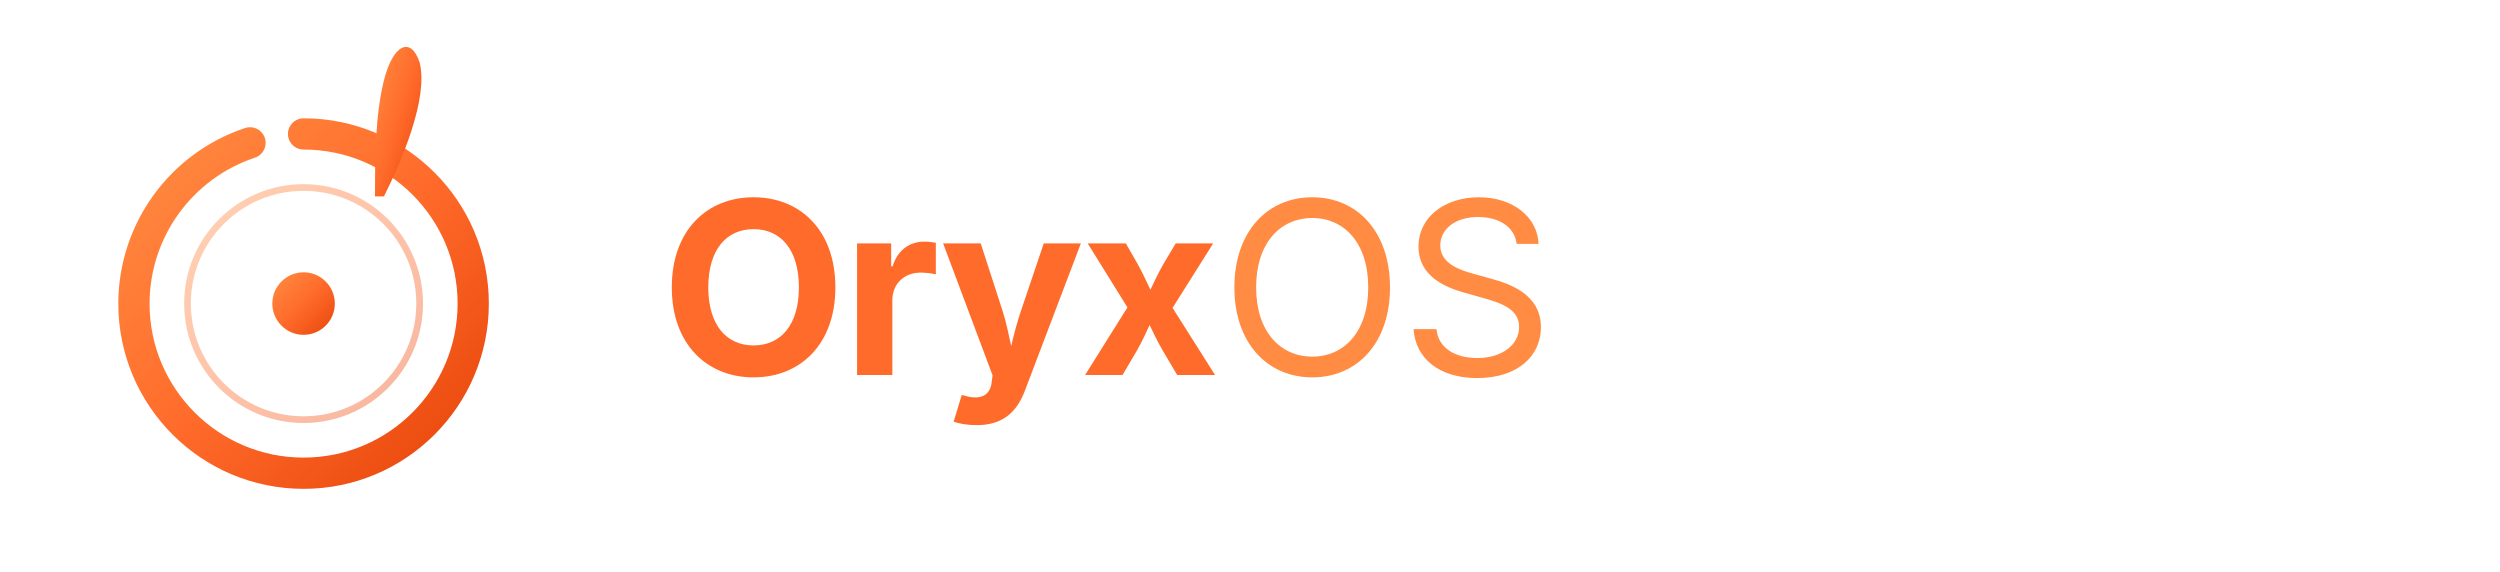
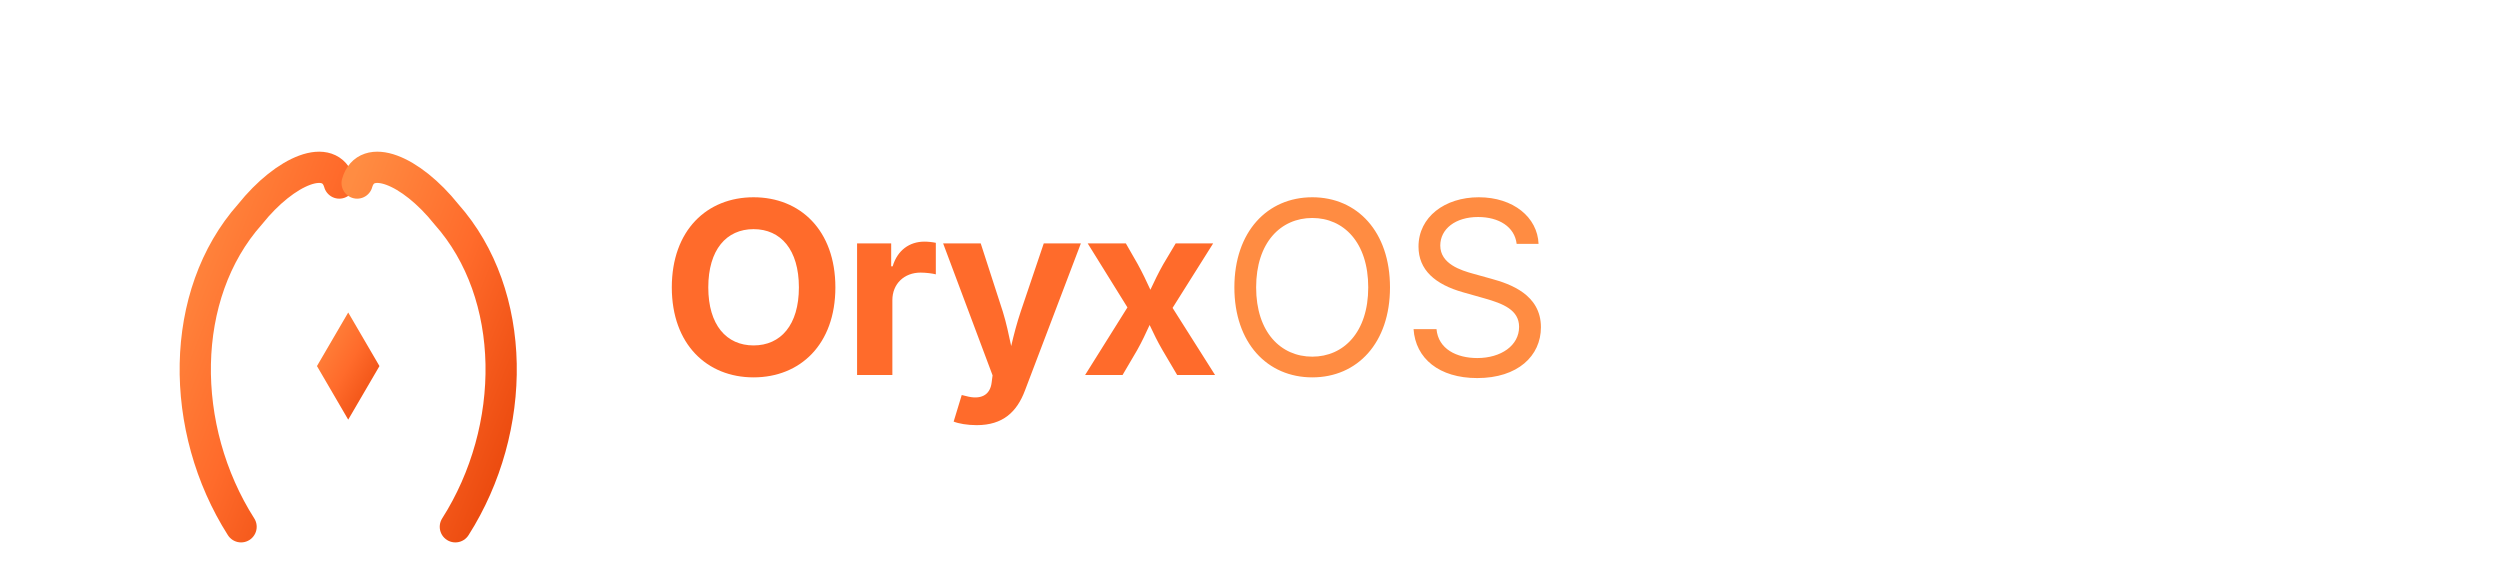
<svg xmlns="http://www.w3.org/2000/svg" viewBox="0 0 560 128" role="img" aria-label="OryxOS">
  <defs>
    <linearGradient id="g" x1="0%" y1="0%" x2="100%" y2="100%">
      <stop offset="0%" stop-color="#FF8C42" />
      <stop offset="50%" stop-color="#FF6B2B" />
      <stop offset="100%" stop-color="#E8450A" />
    </linearGradient>
  </defs>
-   <g transform="translate(12,8)">
-     <path d="M 56 22 A 38 38 0 0 1 94 60 A 38 38 0 0 1 56 98 A 38 38 0 0 1 18 60 A 38 38 0 0 1 44 24" fill="none" stroke="url(#g)" stroke-width="7" stroke-linecap="round" />
-     <path d="M 74 36 C 78 28, 84 14, 82 6 C 80 0, 76 2, 74 10 C 72 18, 72 28, 72 36 Z" fill="url(#g)" />
-     <circle cx="56" cy="60" r="7" fill="url(#g)" />
-     <circle cx="56" cy="60" r="26" fill="none" stroke="url(#g)" stroke-width="1.5" opacity="0.4" />
+   <g transform="translate(14,22)">
+     <path d="M 40 96 C 26 74, 26 44, 42 26 C 50 16, 60 12, 62 19" fill="none" stroke="url(#g)" stroke-width="7" stroke-linecap="round" />
+     <path d="M 88 96 C 102 74, 102 44, 86 26 C 78 16, 68 12, 66 19" fill="none" stroke="url(#g)" stroke-width="7" stroke-linecap="round" />
+     <path d="M 64 48 L 71 60 L 64 72 L 57 60 Z" fill="url(#g)" />
  </g>
  <text x="148" y="84" font-family="'Space Grotesk', 'Inter', 'Segoe UI', 'PingFang SC', Arial, sans-serif" font-size="54" font-weight="700" letter-spacing="-1" fill="#FF6B2B" text-rendering="geometricPrecision">Oryx<tspan font-weight="400" fill="#FF8C42">OS</tspan>
  </text>
</svg>
